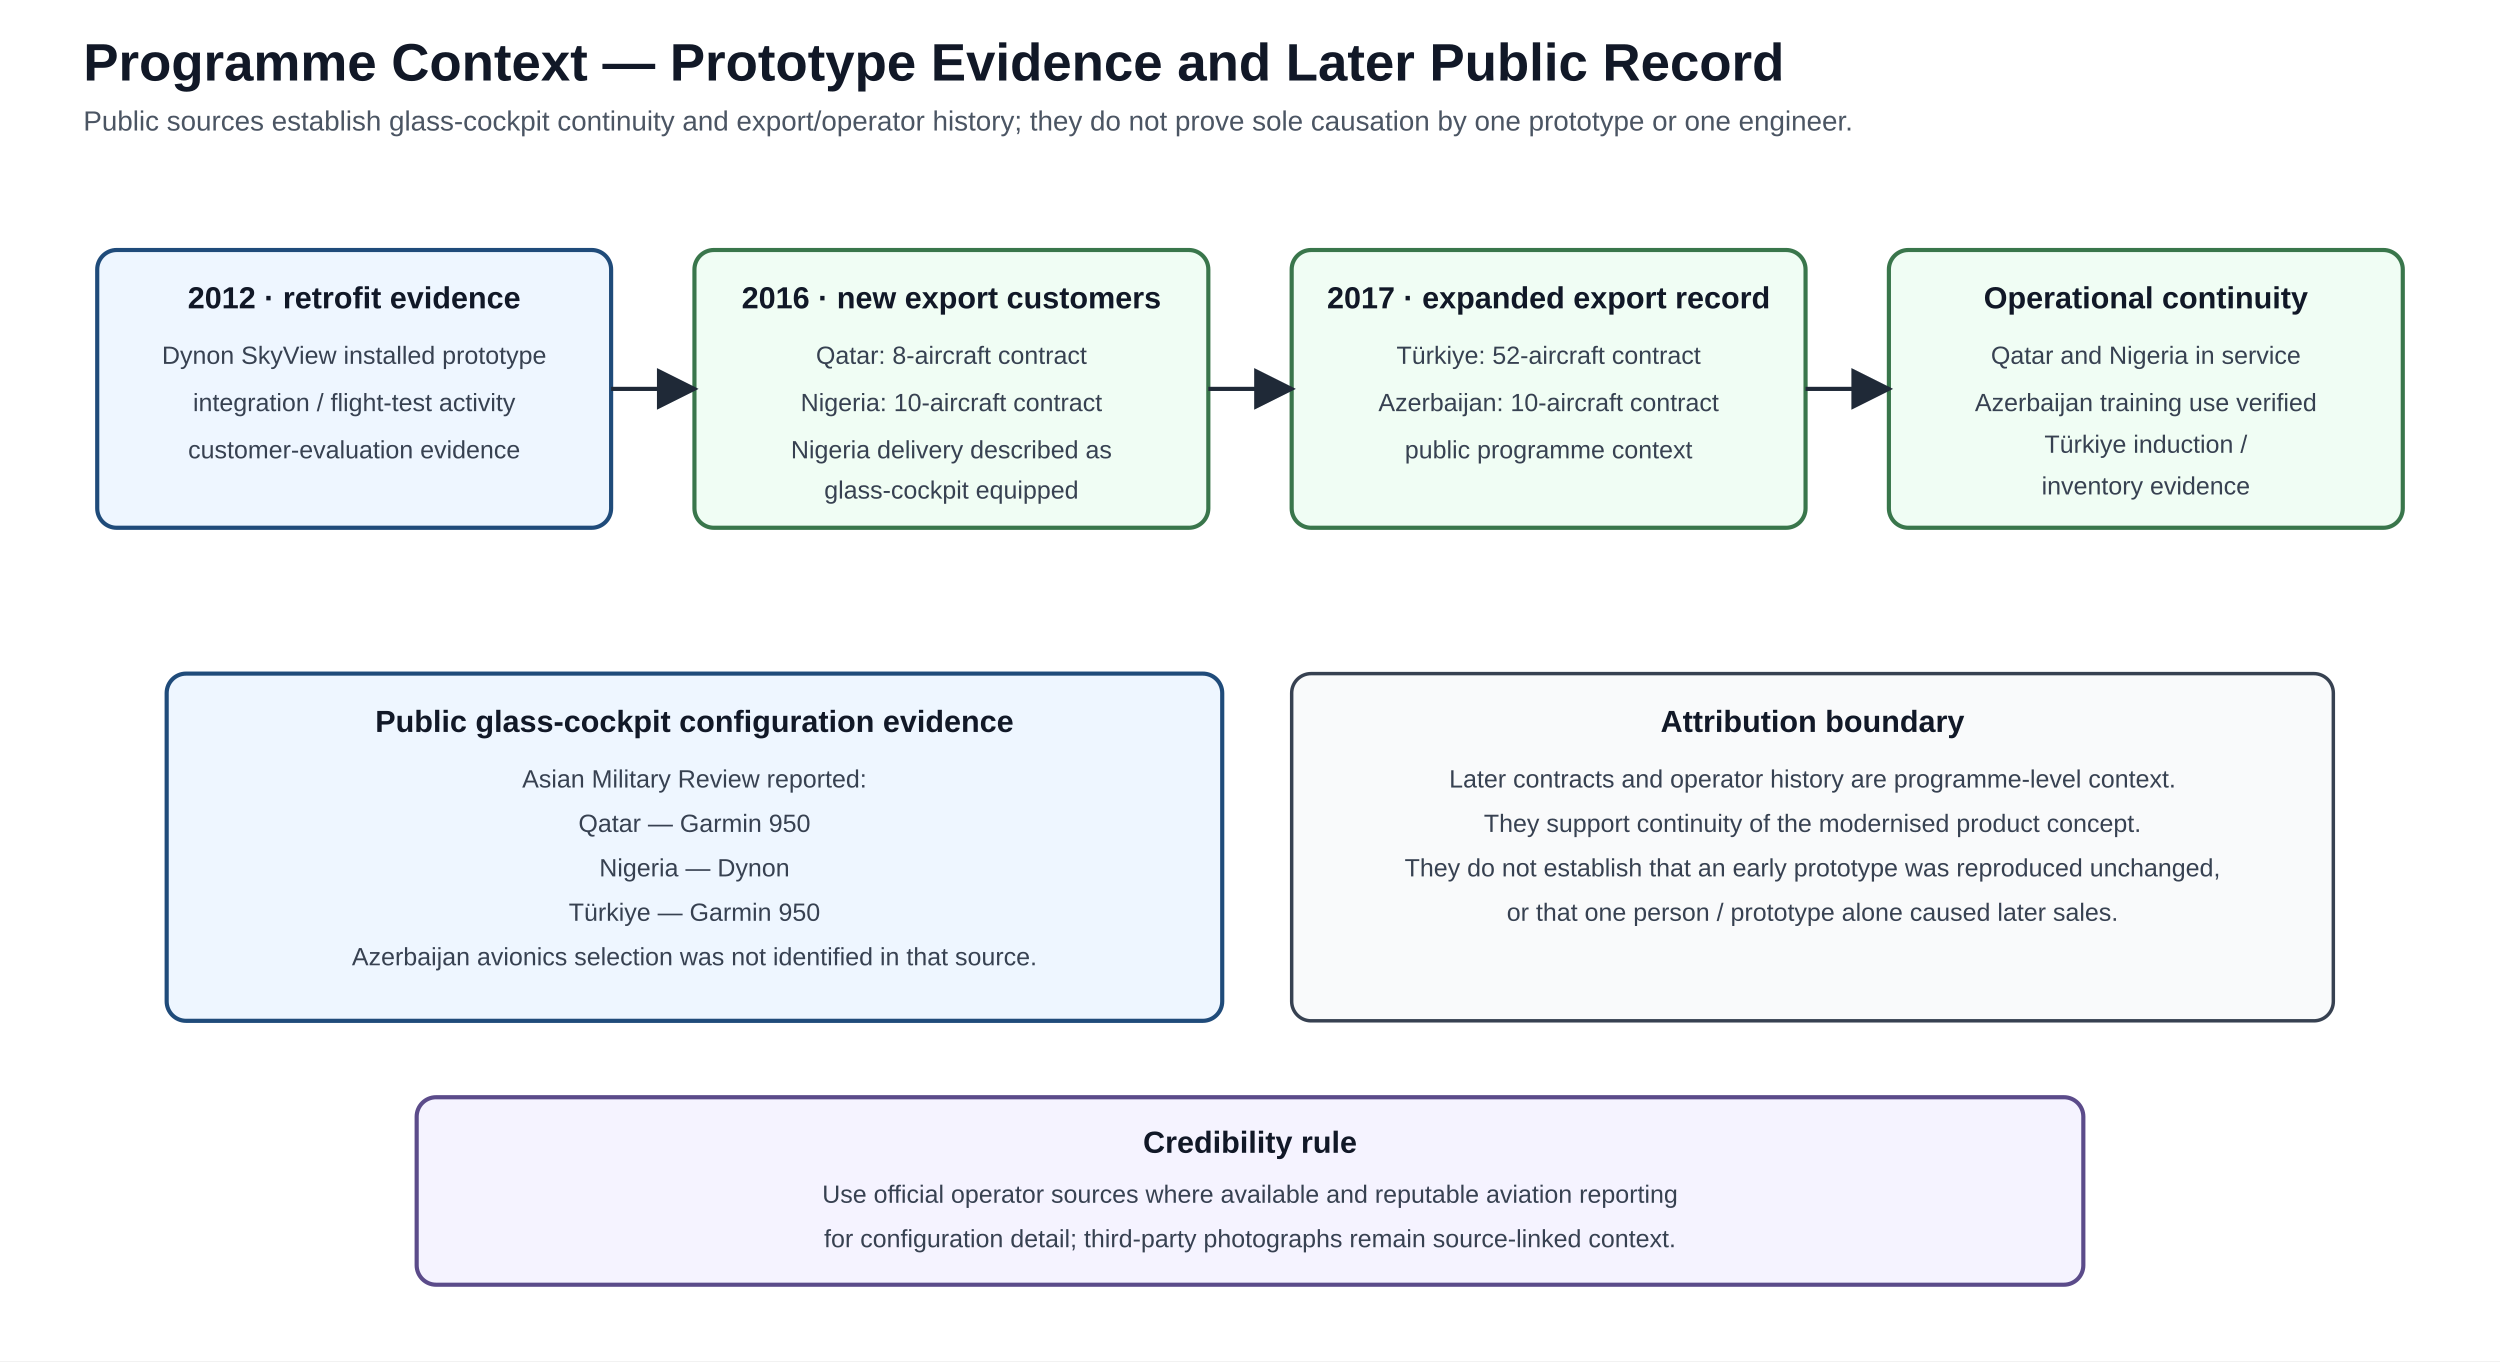
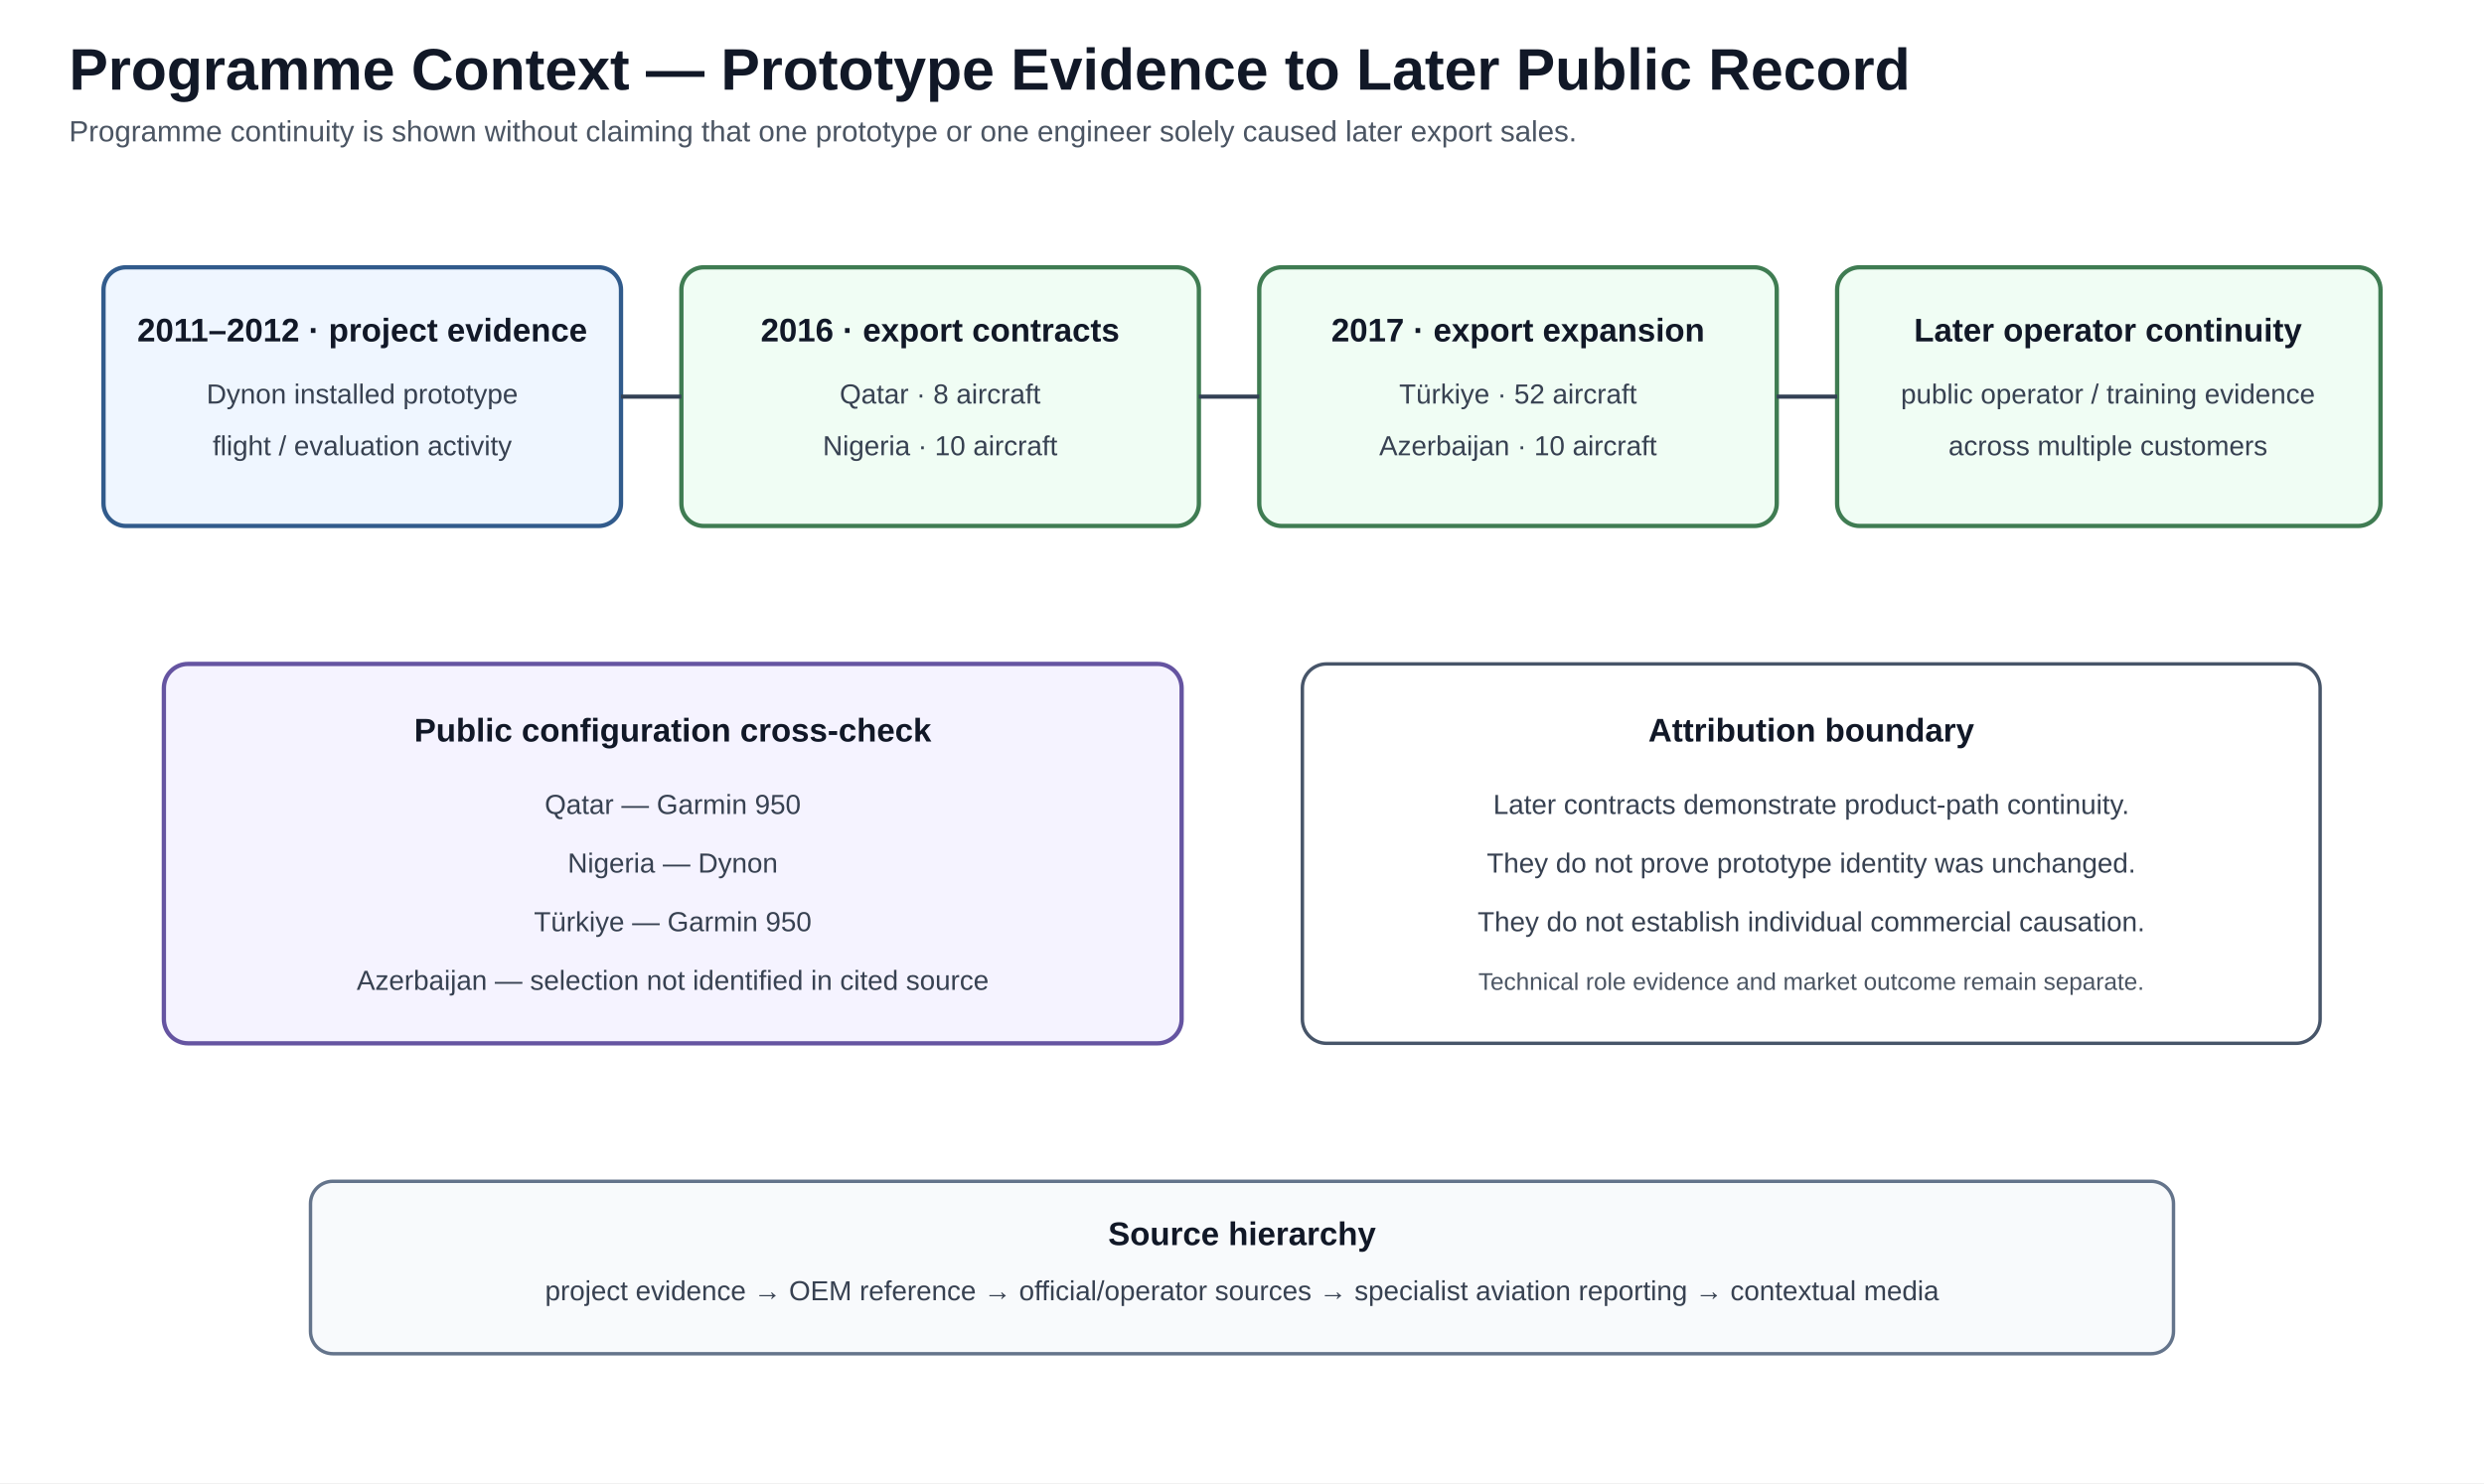
- <svg xmlns="http://www.w3.org/2000/svg" width="1800" height="980" viewBox="0 0 1800 980">
-   <defs>
-     <marker id="arrow" markerWidth="10" markerHeight="10" refX="9" refY="5" orient="auto">
-       <path d="M0,0 L10,5 L0,10 z" fill="#1f2937" />
-     </marker>
-     <style>
- .ti{font:700 38px Arial,sans-serif;fill:#111827}.su{font:20px Arial,sans-serif;fill:#4b5563}.h{font:700 22px Arial,sans-serif;fill:#111827}.t{font:18px Arial,sans-serif;fill:#374151}
- .b{fill:#f9fafb;stroke:#374151;stroke-width:2.5}.blue{fill:#eef6ff;stroke:#1f4b7a;stroke-width:3}.violet{fill:#f5f3ff;stroke:#5b4b8a;stroke-width:3}.green{fill:#f0fdf4;stroke:#39764b;stroke-width:3}
- .line{stroke:#1f2937;stroke-width:3;fill:none;marker-end:url(#arrow)}
- </style>
-   </defs>
-   <rect width="1800" height="980" fill="white" />
-   <text x="60" y="58" class="ti">Programme Context — Prototype Evidence and Later Public Record</text>
-   <text x="60" y="94" class="su">Public sources establish glass-cockpit continuity and export/operator history; they do not prove sole causation by one prototype or one engineer.</text>
-   <rect x="70" y="180" width="370" height="200" rx="14" class="blue" />
-   <text x="255" y="222" text-anchor="middle" class="h">2012 · retrofit evidence</text>
-   <text x="255" y="262" text-anchor="middle" class="t">Dynon SkyView installed prototype</text>
-   <text x="255" y="296" text-anchor="middle" class="t">integration / flight-test activity</text>
-   <text x="255" y="330" text-anchor="middle" class="t">customer-evaluation evidence</text>
-   <rect x="500" y="180" width="370" height="200" rx="14" class="green" />
-   <text x="685" y="222" text-anchor="middle" class="h">2016 · new export customers</text>
-   <text x="685" y="262" text-anchor="middle" class="t">Qatar: 8-aircraft contract</text>
-   <text x="685" y="296" text-anchor="middle" class="t">Nigeria: 10-aircraft contract</text>
-   <text x="685" y="330" text-anchor="middle" class="t">Nigeria delivery described as</text>
-   <text x="685" y="359" text-anchor="middle" class="t">glass-cockpit equipped</text>
-   <rect x="930" y="180" width="370" height="200" rx="14" class="green" />
-   <text x="1115" y="222" text-anchor="middle" class="h">2017 · expanded export record</text>
-   <text x="1115" y="262" text-anchor="middle" class="t">Türkiye: 52-aircraft contract</text>
-   <text x="1115" y="296" text-anchor="middle" class="t">Azerbaijan: 10-aircraft contract</text>
-   <text x="1115" y="330" text-anchor="middle" class="t">public programme context</text>
-   <rect x="1360" y="180" width="370" height="200" rx="14" class="green" />
-   <text x="1545" y="222" text-anchor="middle" class="h">Operational continuity</text>
-   <text x="1545" y="262" text-anchor="middle" class="t">Qatar and Nigeria in service</text>
-   <text x="1545" y="296" text-anchor="middle" class="t">Azerbaijan training use verified</text>
-   <text x="1545" y="326" text-anchor="middle" class="t">Türkiye induction /</text>
-   <text x="1545" y="356" text-anchor="middle" class="t">inventory evidence</text>
-   <path d="M440 280 H500" class="line" />
-   <path d="M870 280 H930" class="line" />
-   <path d="M1300 280 H1360" class="line" />
-   <rect x="120" y="485" width="760" height="250" rx="14" class="blue" />
-   <text x="500" y="527" text-anchor="middle" class="h">Public glass-cockpit configuration evidence</text>
-   <text x="500" y="567" text-anchor="middle" class="t">Asian Military Review reported:</text>
-   <text x="500" y="599" text-anchor="middle" class="t">Qatar — Garmin 950</text>
-   <text x="500" y="631" text-anchor="middle" class="t">Nigeria — Dynon</text>
-   <text x="500" y="663" text-anchor="middle" class="t">Türkiye — Garmin 950</text>
-   <text x="500" y="695" text-anchor="middle" class="t">Azerbaijan avionics selection was not identified in that source.</text>
-   <rect x="930" y="485" width="750" height="250" rx="14" class="b" />
-   <text x="1305" y="527" text-anchor="middle" class="h">Attribution boundary</text>
-   <text x="1305" y="567" text-anchor="middle" class="t">Later contracts and operator history are programme-level context.</text>
-   <text x="1305" y="599" text-anchor="middle" class="t">They support continuity of the modernised product concept.</text>
-   <text x="1305" y="631" text-anchor="middle" class="t">They do not establish that an early prototype was reproduced unchanged,</text>
-   <text x="1305" y="663" text-anchor="middle" class="t">or that one person / prototype alone caused later sales.</text>
-   <rect x="300" y="790" width="1200" height="135" rx="14" class="violet" />
-   <text x="900" y="830" text-anchor="middle" class="h">Credibility rule</text>
-   <text x="900" y="866" text-anchor="middle" class="t">Use official operator sources where available and reputable aviation reporting</text>
-   <text x="900" y="898" text-anchor="middle" class="t">for configuration detail; third-party photographs remain source-linked context.</text>
+ <svg xmlns="http://www.w3.org/2000/svg" width="100%" height="auto" viewBox="0 0 1440 860" preserveAspectRatio="xMidYMid meet">
+   <style>.title{font:700 34px Arial,sans-serif;fill:#111827}.sub{font:17px Arial,sans-serif;fill:#4b5563}.h{font:700 19px Arial,sans-serif;fill:#111827}.t{font:16px Arial,sans-serif;fill:#374151}.sm{font:14px Arial,sans-serif;fill:#4b5563}.box{fill:#fff;stroke:#475569;stroke-width:2}.blue{fill:#eff6ff;stroke:#315b8c;stroke-width:2.5}.green{fill:#f0fdf4;stroke:#3f7c52;stroke-width:2.5}.violet{fill:#f5f3ff;stroke:#6554a1;stroke-width:2.5}.slate{fill:#f8fafc;stroke:#64748b;stroke-width:2}.strong{stroke:#334155;stroke-width:2.4;fill:none}</style>
+   <rect width="1440" height="860" fill="white" />
+   <text x="40" y="52" class="title">Programme Context — Prototype Evidence to Later Public Record</text>
+   <text x="40" y="82" class="sub">Programme continuity is shown without claiming that one prototype or one engineer solely caused later export sales.</text>
+   <rect x="60" y="155" width="300" height="150" rx="13" class="blue" />
+   <text x="210" y="198" text-anchor="middle" class="h">2011–2012 · project evidence</text>
+   <text x="210" y="234" text-anchor="middle" class="t">Dynon installed prototype</text>
+   <text x="210" y="264" text-anchor="middle" class="t">flight / evaluation activity</text>
+   <rect x="395" y="155" width="300" height="150" rx="13" class="green" />
+   <text x="545" y="198" text-anchor="middle" class="h">2016 · export contracts</text>
+   <text x="545" y="234" text-anchor="middle" class="t">Qatar · 8 aircraft</text>
+   <text x="545" y="264" text-anchor="middle" class="t">Nigeria · 10 aircraft</text>
+   <rect x="730" y="155" width="300" height="150" rx="13" class="green" />
+   <text x="880" y="198" text-anchor="middle" class="h">2017 · export expansion</text>
+   <text x="880" y="234" text-anchor="middle" class="t">Türkiye · 52 aircraft</text>
+   <text x="880" y="264" text-anchor="middle" class="t">Azerbaijan · 10 aircraft</text>
+   <rect x="1065" y="155" width="315" height="150" rx="13" class="green" />
+   <text x="1222" y="198" text-anchor="middle" class="h">Later operator continuity</text>
+   <text x="1222" y="234" text-anchor="middle" class="t">public operator / training evidence</text>
+   <text x="1222" y="264" text-anchor="middle" class="t">across multiple customers</text>
+   <path d="M360 230 H395 M695 230 H730 M1030 230 H1065" class="strong" />
+   <rect x="95" y="385" width="590" height="220" rx="14" class="violet" />
+   <text x="390" y="430" text-anchor="middle" class="h">Public configuration cross-check</text>
+   <text x="390" y="472" text-anchor="middle" class="t">Qatar — Garmin 950</text>
+   <text x="390" y="506" text-anchor="middle" class="t">Nigeria — Dynon</text>
+   <text x="390" y="540" text-anchor="middle" class="t">Türkiye — Garmin 950</text>
+   <text x="390" y="574" text-anchor="middle" class="t">Azerbaijan — selection not identified in cited source</text>
+   <rect x="755" y="385" width="590" height="220" rx="14" class="box" />
+   <text x="1050" y="430" text-anchor="middle" class="h">Attribution boundary</text>
+   <text x="1050" y="472" text-anchor="middle" class="t">Later contracts demonstrate product-path continuity.</text>
+   <text x="1050" y="506" text-anchor="middle" class="t">They do not prove prototype identity was unchanged.</text>
+   <text x="1050" y="540" text-anchor="middle" class="t">They do not establish individual commercial causation.</text>
+   <text x="1050" y="574" text-anchor="middle" class="sm">Technical role evidence and market outcome remain separate.</text>
+   <rect x="180" y="685" width="1080" height="100" rx="13" class="slate" />
+   <text x="720" y="722" text-anchor="middle" class="h">Source hierarchy</text>
+   <text x="720" y="754" text-anchor="middle" class="t">project evidence → OEM reference → official/operator sources → specialist aviation reporting → contextual media</text>
</svg>
